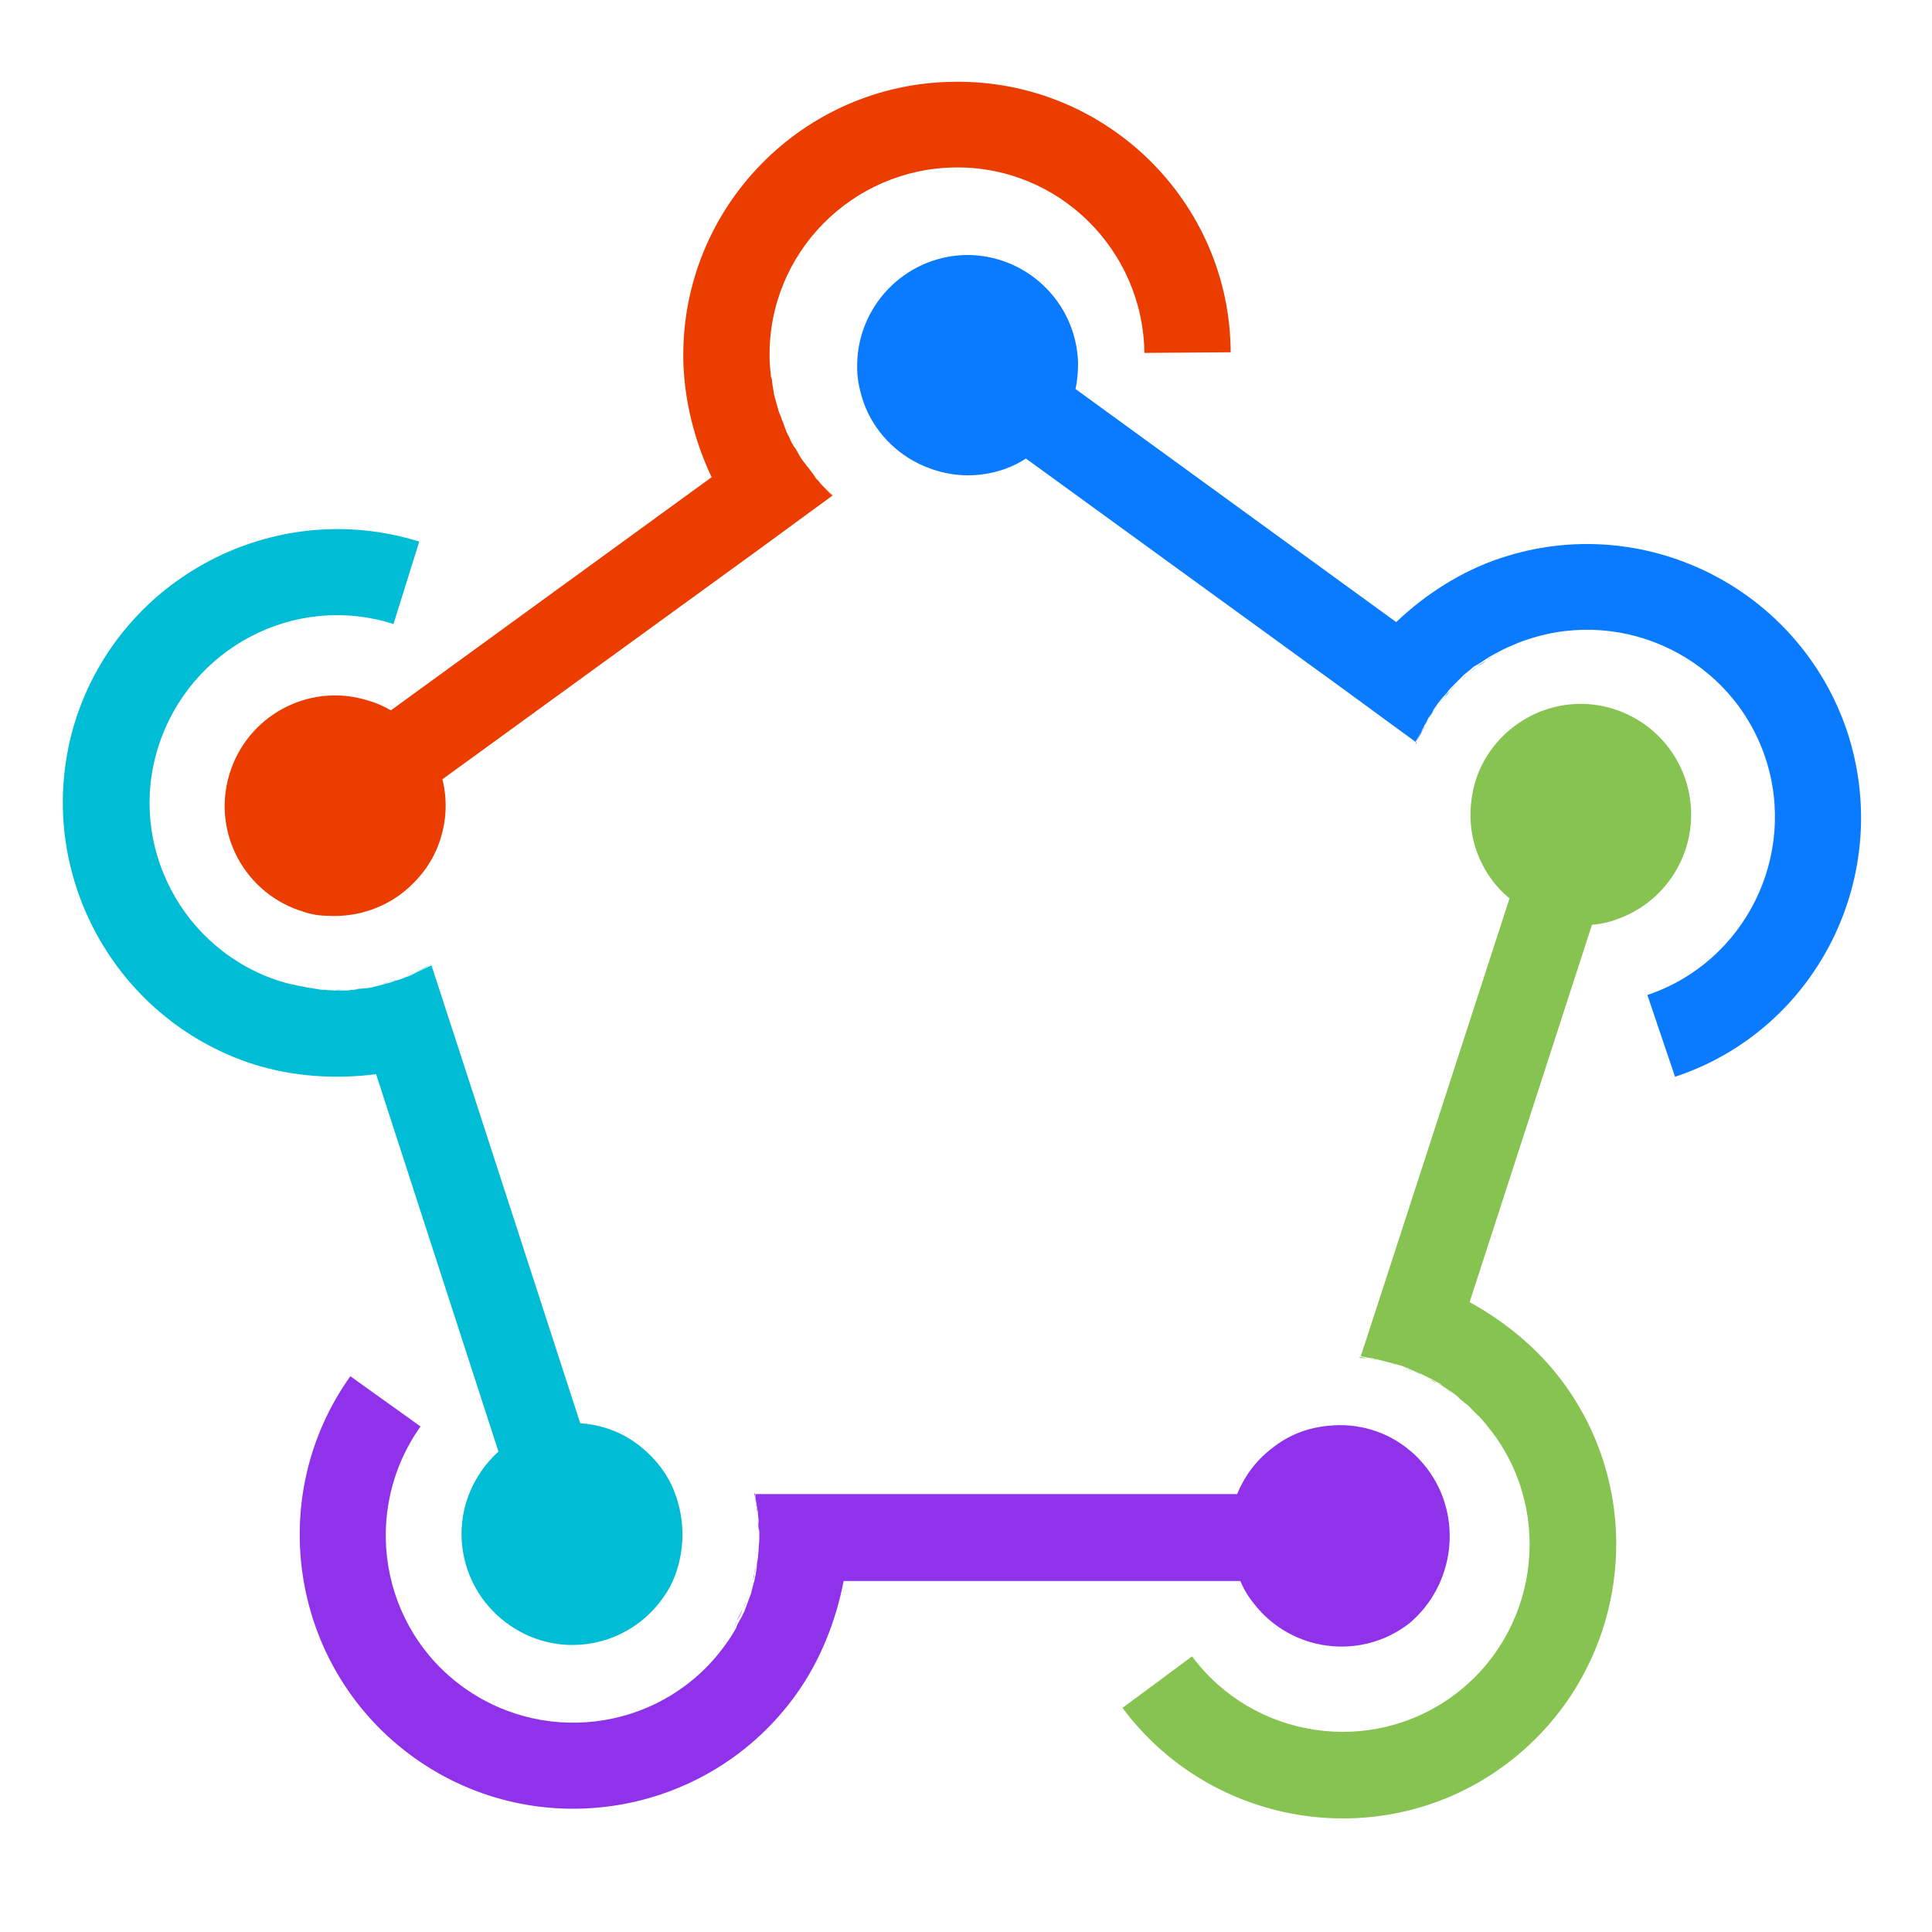
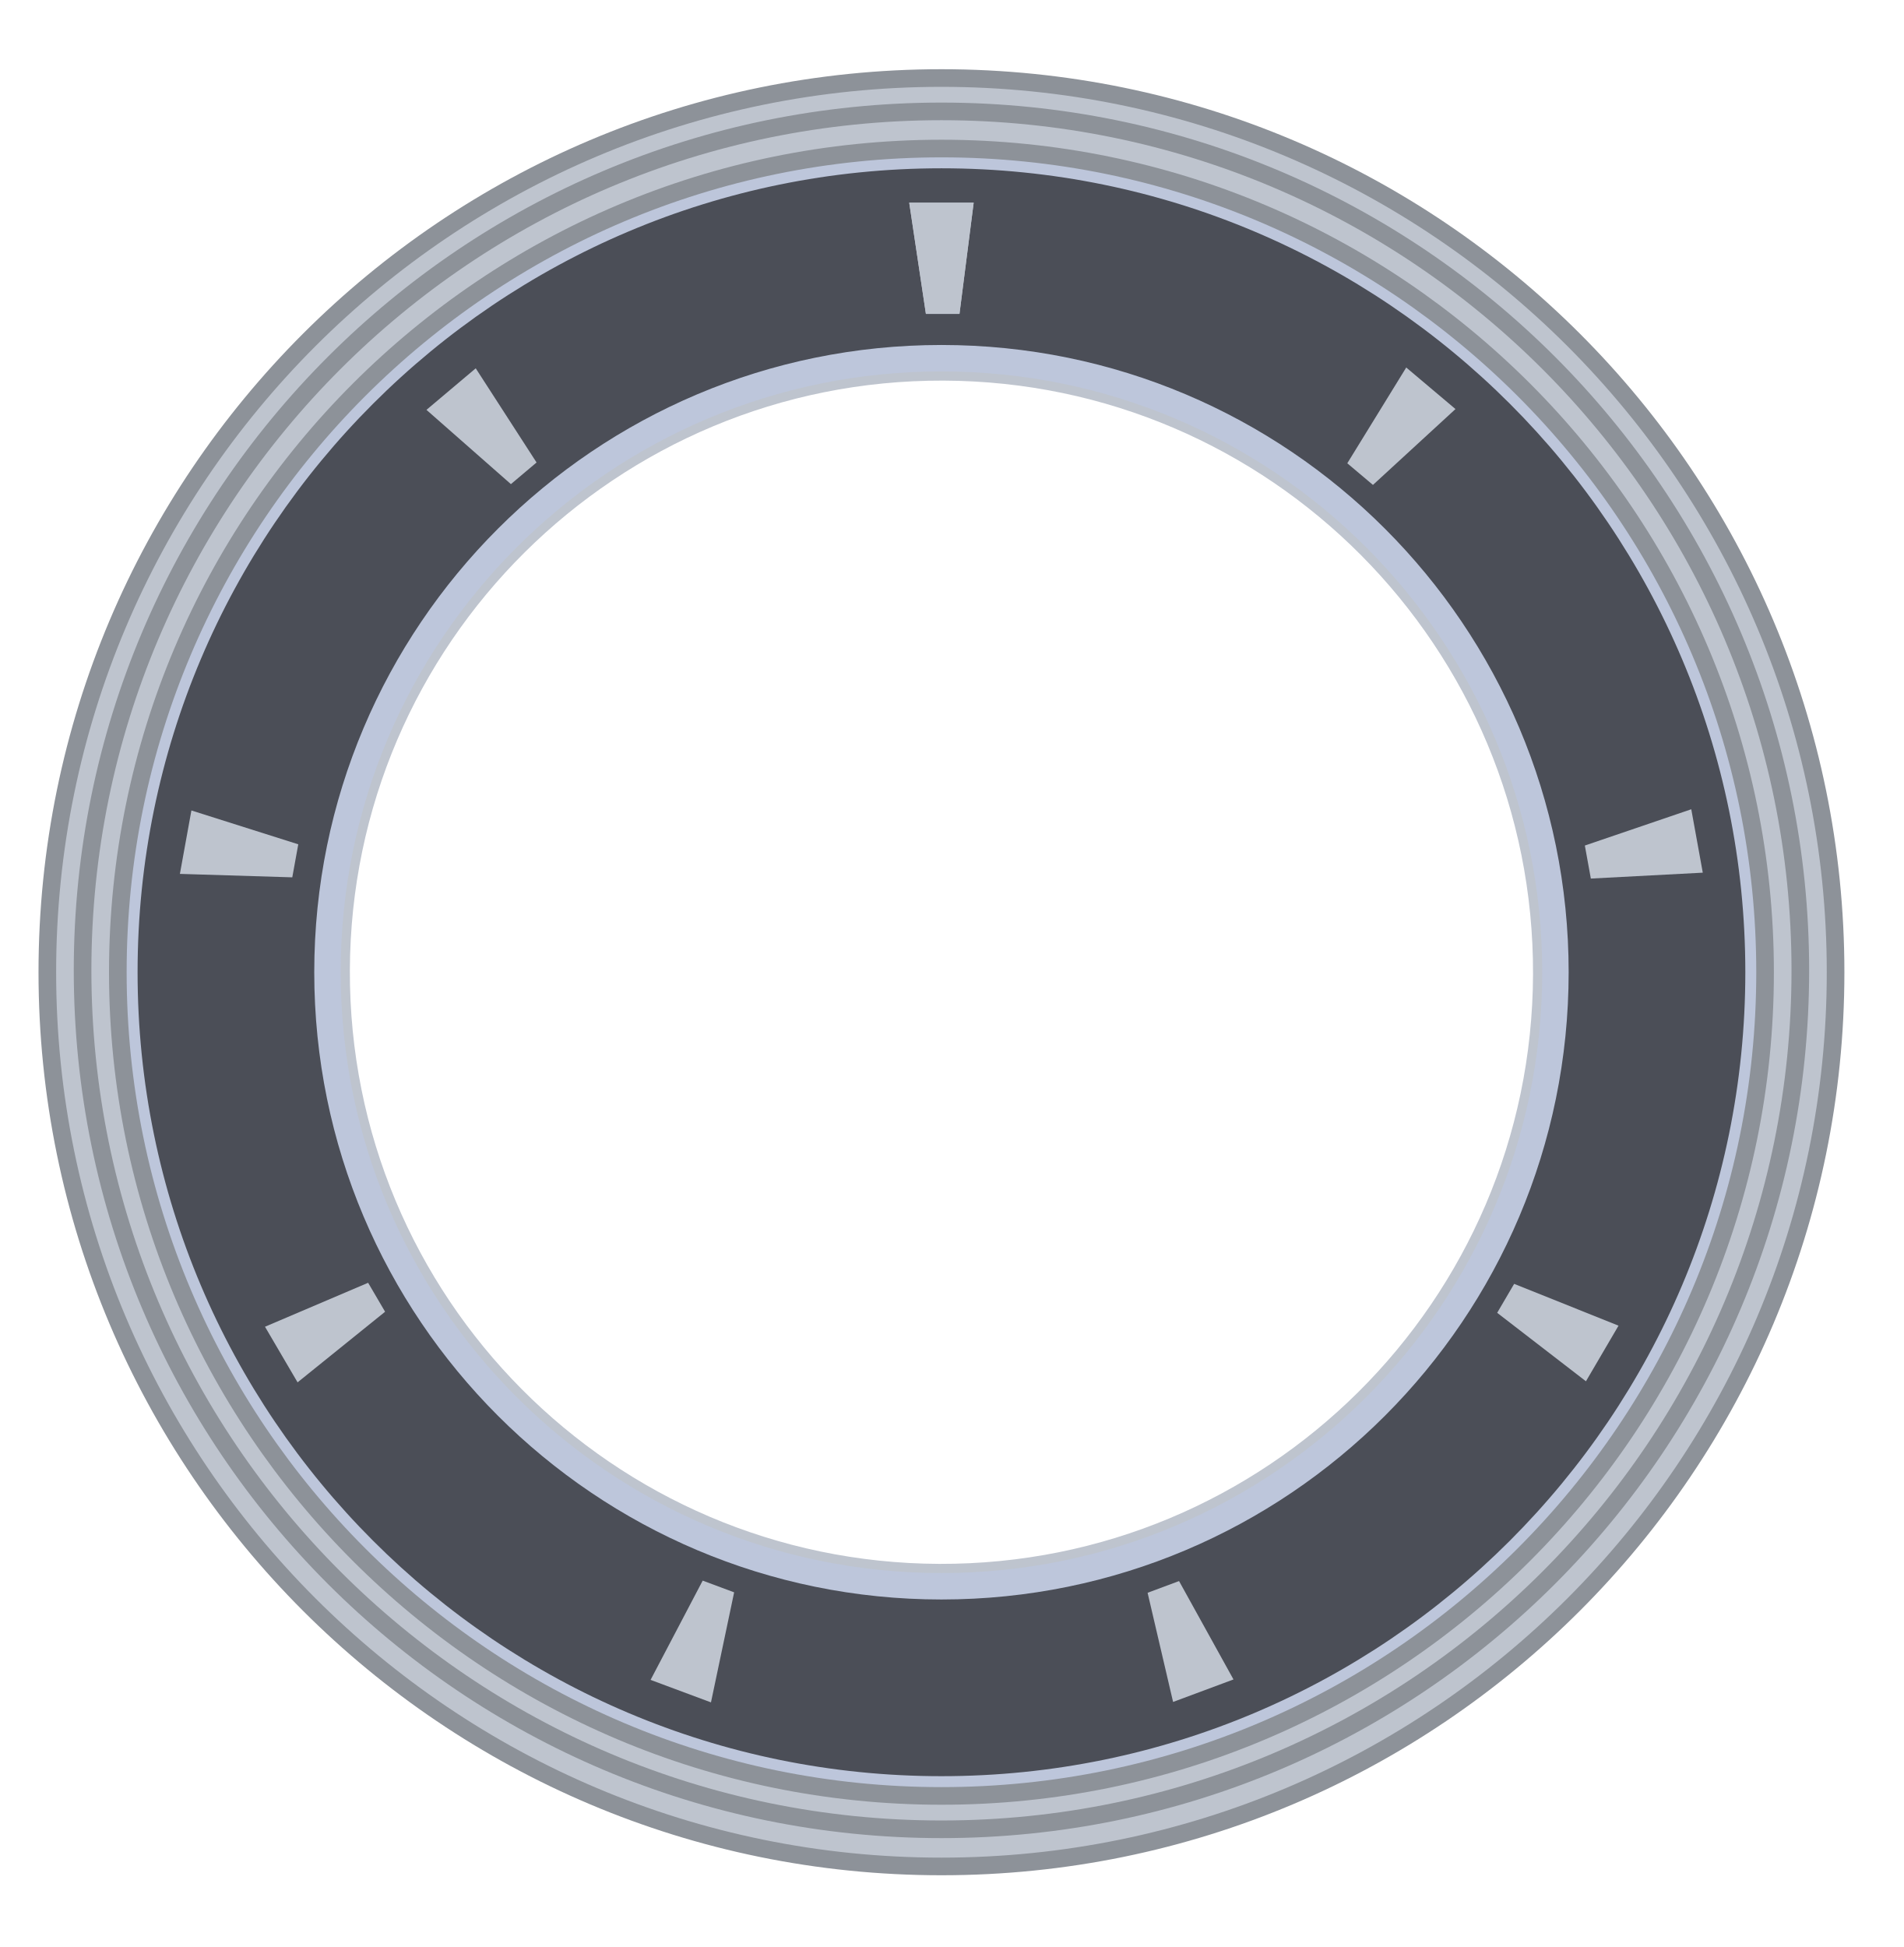
- <svg xmlns="http://www.w3.org/2000/svg" version="1.1" id="Layer_1" x="0px" y="0px" viewBox="0 0 300 300" enable-background="new 0 0 300 300" xml:space="preserve">
+ <svg xmlns="http://www.w3.org/2000/svg" version="1.1" id="Layer_1" x="0px" y="0px" width="216.013px" height="220.899px" viewBox="0 0 216.013 220.899" enable-background="new 0 0 216.013 220.899" xml:space="preserve">
  <g>
+     <path fill="#BEC4CE" d="M106.823,8.973C50.857,8.973,5.489,54.341,5.489,110.306S50.857,211.64,106.823,211.64   c55.964,0,101.333-45.369,101.333-101.334S162.787,8.973,106.823,8.973z M106.591,177.431   c-37.073-0.13-67.021-30.286-66.893-67.357c0.128-37.072,30.288-67.021,67.359-66.891c37.071,0.129,67.02,30.286,66.89,67.358   C173.818,147.611,143.661,177.56,106.591,177.431z" />
+     <path fill="#4B4E57" d="M107.147,17.642c-51.178-0.178-92.812,41.166-92.99,92.343c-0.178,51.177,41.167,92.809,92.345,92.986   c51.177,0.179,92.809-41.165,92.986-92.341C199.666,59.452,158.324,17.82,107.147,17.642z M106.583,179.639   c-38.292-0.134-69.226-31.282-69.093-69.572c0.133-38.292,31.284-69.225,69.575-69.091c38.29,0.133,69.224,31.283,69.09,69.574   C176.021,148.839,144.873,179.771,106.583,179.639z" />
+     <circle fill="none" stroke="#BDC6DB" stroke-width="3" stroke-miterlimit="10" cx="106.823" cy="110.306" r="69.666" />
+     <circle fill="none" stroke="#BDC6DB" stroke-width="2" stroke-miterlimit="10" cx="106.823" cy="110.306" r="92.212" />
+     <circle fill="none" stroke="#8D9299" stroke-width="2" stroke-miterlimit="10" cx="106.823" cy="110.306" r="93.453" />
+     <circle fill="none" stroke="#8D9299" stroke-width="2" stroke-miterlimit="10" cx="106.823" cy="110.306" r="101.453" />
+     <circle fill="none" stroke="#8D9299" stroke-width="2" stroke-miterlimit="10" cx="106.823" cy="110.092" r="97.453" />
    <g>
-       <path fill="#9032E9" d="M114,252.5c-0.5,0.9-1,1.7-1.6,2.5C113,254.2,113.5,253.4,114,252.5z" />
-       <path fill="#9032E9" d="M116.7,246.1c0.1-0.2,0.1-0.5,0.2-0.7h0C116.8,245.6,116.8,245.8,116.7,246.1z" />
-       <path fill="#9032E9" d="M115.3,249.9c-0.3,0.6-0.6,1.2-0.9,1.7C114.8,251.1,115.1,250.5,115.3,249.9z" />
-       <path fill="#9032E9" d="M116.4,247.2c-0.2,0.5-0.4,1.1-0.6,1.6C116,248.3,116.2,247.8,116.4,247.2z" />
-       <path fill="#9032E9" d="M117.3,231.9C117.3,231.9,117.3,231.9,117.3,231.9l13.9,0c0,0,0,0,0,0L117.3,231.9z" />
-       <path fill="#9032E9" d="M116.7,246.1c-0.1,0.4-0.2,0.8-0.3,1.2C116.5,246.8,116.6,246.5,116.7,246.1z" />
-       <path fill="#9032E9" d="M114.5,251.7c-0.2,0.3-0.3,0.6-0.4,0.9C114.2,252.2,114.3,251.9,114.5,251.7z" />
-       <path fill="#9032E9" d="M115.8,248.8c-0.1,0.4-0.3,0.7-0.4,1.1C115.5,249.6,115.6,249.2,115.8,248.8z" />
-       <path fill="#9032E9" d="M116.9,245.3c0.1-0.3,0.1-0.6,0.2-0.9C117.1,244.8,117,245.1,116.9,245.3L116.9,245.3z" />
-       <path fill="#9032E9" d="M117.7,236.1c0,0.5,0,1,0.1,1.5C117.8,237.1,117.8,236.6,117.7,236.1z" />
-       <path fill="#9032E9" d="M117.3,232.6c0,0.1,0,0.1,0,0.2c0.1,0.7,0.2,1.4,0.3,2.1c0-0.3,0-0.6-0.1-0.9c0-0.2,0-0.3-0.1-0.5    c0-0.2-0.1-1.4-0.2-1.6h-0.1C117.2,232.1,117.2,232.4,117.3,232.6z" />
-       <path fill="#9032E9" d="M117.8,238.9c0,0.5-0.1,1-0.1,1.5C117.7,239.9,117.8,239.4,117.8,238.9z" />
-       <path fill="#9032E9" d="M117.6,241.7c-0.1,0.5-0.2,1-0.2,1.6C117.4,242.8,117.5,242.2,117.6,241.7z" />
-       <path fill="#9032E9" d="M221.5,227.9c-0.8-1-1.6-1.9-2.5-2.6c-3.6-3.1-8.3-4.4-12.8-3.9c-3.1,0.3-6.1,1.4-8.7,3.5    c-2.5,1.9-4.3,4.4-5.4,7.1h-60.9h-13.9c0,0.2,0.1,1.4,0.2,1.6c0,0.2,0,0.3,0.1,0.5c0,0.3,0.1,0.6,0.1,0.9c0,0.4,0.1,0.8,0.1,1.3    c0,0.5,0,1,0.1,1.5c0,0.4,0,0.8,0,1.3c0,0.5-0.1,1-0.1,1.5c0,0.4-0.1,0.8-0.1,1.3c-0.1,0.5-0.2,1-0.2,1.6    c-0.1,0.4-0.1,0.8-0.2,1.2c-0.1,0.3-0.1,0.6-0.2,0.9c-0.1,0.2-0.1,0.5-0.2,0.7c-0.1,0.4-0.2,0.8-0.3,1.2c-0.2,0.5-0.4,1.1-0.6,1.6    c-0.1,0.4-0.3,0.7-0.4,1.1c-0.3,0.6-0.6,1.2-0.9,1.7c-0.2,0.3-0.3,0.6-0.4,0.9c-0.5,0.9-1,1.7-1.6,2.5    c-9.3,13.1-27.5,16.1-40.6,6.8c-13.1-9.3-16.1-27.5-6.8-40.6l-10.9-7.8c-13.6,19.1-9.1,45.7,10,59.3c19.1,13.6,45.7,9.1,59.3-10    c3.7-5.2,6.1-11.3,7.3-17.5h61.6c0.5,1.2,1.2,2.4,2.1,3.5c5.8,7.5,16.6,8.9,24.1,3.1C225.9,246.2,227.3,235.4,221.5,227.9z" />
-       <path fill="#9032E9" d="M117.6,234.9c0,0.4,0.1,0.8,0.1,1.3C117.7,235.7,117.6,235.3,117.6,234.9z" />
-       <path fill="#9032E9" d="M117.3,243.3c-0.1,0.4-0.1,0.8-0.2,1.2C117.2,244.1,117.3,243.7,117.3,243.3z" />
-       <path fill="#9032E9" d="M117.7,240.5c0,0.4-0.1,0.8-0.1,1.3C117.6,241.3,117.7,240.9,117.7,240.5z" />
-       <path fill="#9032E9" d="M117.8,237.7c0,0.4,0,0.8,0,1.3C117.8,238.5,117.8,238.1,117.8,237.7z" />
-     </g>
-     <g>
-       <path fill="#86C351" d="M229.8,220.2c0.7,0.7,1.3,1.5,1.9,2.3C231.1,221.6,230.5,220.9,229.8,220.2z" />
-       <path fill="#86C351" d="M224.5,215.6c-0.2-0.1-0.4-0.3-0.6-0.4l0,0C224.1,215.4,224.3,215.5,224.5,215.6z" />
-       <path fill="#86C351" d="M227.7,218.1c0.5,0.4,0.9,0.9,1.4,1.4C228.7,219,228.2,218.5,227.7,218.1z" />
-       <path fill="#86C351" d="M225.5,216.3c0.5,0.3,0.9,0.7,1.3,1.1C226.4,217,226,216.6,225.5,216.3z" />
-       <path fill="#86C351" d="M211.2,210.7C211.2,210.7,211.2,210.7,211.2,210.7l4.3-13.2c0,0,0,0,0,0L211.2,210.7z" />
-       <path fill="#86C351" d="M224.5,215.6c0.3,0.2,0.7,0.4,1,0.7C225.2,216.1,224.8,215.9,224.5,215.6z" />
-       <path fill="#86C351" d="M229.1,219.5c0.2,0.2,0.5,0.4,0.7,0.7C229.6,219.9,229.4,219.7,229.1,219.5z" />
-       <path fill="#86C351" d="M226.9,217.4c0.3,0.2,0.6,0.5,0.9,0.7C227.5,217.8,227.2,217.6,226.9,217.4z" />
-       <path fill="#86C351" d="M223.9,215.2c-0.2-0.2-0.5-0.3-0.7-0.5C223.4,214.9,223.6,215.1,223.9,215.2L223.9,215.2z" />
-       <path fill="#86C351" d="M215.4,211.6c0.5,0.1,1,0.3,1.5,0.4C216.3,211.8,215.9,211.7,215.4,211.6z" />
-       <path fill="#86C351" d="M211.9,210.9c0.1,0,0.1,0,0.2,0c0.7,0.1,1.4,0.2,2,0.4c-0.3-0.1-0.6-0.1-0.9-0.2c-0.2,0-0.3-0.1-0.5-0.1    c-0.2,0-1.3-0.3-1.6-0.3l0,0.1C211.4,210.9,211.6,210.9,211.9,210.9z" />
-       <path fill="#86C351" d="M218,212.4c0.5,0.2,1,0.4,1.4,0.6C219,212.7,218.5,212.6,218,212.4z" />
-       <path fill="#86C351" d="M220.6,213.4c0.5,0.2,0.9,0.5,1.4,0.7C221.6,213.9,221.1,213.7,220.6,213.4z" />
-       <path fill="#86C351" d="M261.6,120.7c-3.2-8.9-13-13.6-21.9-10.4c-1.2,0.4-2.3,1-3.3,1.6c-4,2.5-6.8,6.5-7.7,11    c-0.6,3-0.5,6.2,0.6,9.3c1.1,3,2.8,5.4,5.1,7.3l-18.8,57.9l-4.3,13.2c0.2,0,1.3,0.3,1.6,0.3c0.2,0,0.3,0,0.5,0.1    c0.3,0.1,0.6,0.1,0.9,0.2c0.4,0.1,0.8,0.2,1.2,0.3c0.5,0.1,1,0.3,1.5,0.4c0.4,0.1,0.8,0.2,1.2,0.4c0.5,0.2,1,0.4,1.4,0.6    c0.4,0.2,0.8,0.3,1.2,0.5c0.5,0.2,0.9,0.5,1.4,0.7c0.4,0.2,0.7,0.4,1.1,0.6c0.3,0.1,0.5,0.3,0.7,0.5c0.2,0.1,0.4,0.3,0.6,0.4    c0.3,0.2,0.7,0.4,1,0.7c0.5,0.3,0.9,0.7,1.3,1.1c0.3,0.2,0.6,0.5,0.9,0.7c0.5,0.4,0.9,0.9,1.4,1.4c0.2,0.2,0.5,0.4,0.7,0.7    c0.7,0.7,1.3,1.5,1.9,2.3c9.6,12.9,6.8,31.2-6,40.7c-12.9,9.6-31.2,6.8-40.7-6l-10.8,8c14,18.8,40.7,22.8,59.5,8.8    s22.8-40.7,8.8-59.5c-3.8-5.1-8.9-9.3-14.4-12.3l19-58.6c1.3-0.1,2.7-0.4,4-0.9C260.1,139.5,264.8,129.7,261.6,120.7z" />
-       <path fill="#86C351" d="M214.1,211.3c0.4,0.1,0.8,0.2,1.2,0.3C215,211.5,214.5,211.4,214.1,211.3z" />
-       <path fill="#86C351" d="M222,214.2c0.4,0.2,0.7,0.4,1.1,0.6C222.8,214.5,222.4,214.3,222,214.2z" />
-       <path fill="#86C351" d="M219.5,212.9c0.4,0.2,0.8,0.3,1.2,0.5C220.3,213.3,219.9,213.1,219.5,212.9z" />
-       <path fill="#86C351" d="M216.8,212c0.4,0.1,0.8,0.2,1.2,0.4C217.6,212.2,217.2,212.1,216.8,212z" />
-     </g>
-     <g>
-       <path fill="#0A7BFF" d="M234.4,100.6c0.9-0.4,1.8-0.8,2.8-1.1C236.2,99.8,235.3,100.2,234.4,100.6z" />
-       <path fill="#0A7BFF" d="M228.5,104.2c-0.2,0.2-0.4,0.3-0.6,0.5l0,0C228.1,104.5,228.3,104.4,228.5,104.2z" />
-       <path fill="#0A7BFF" d="M231.8,101.9c0.6-0.3,1.1-0.6,1.7-0.9C233,101.3,232.4,101.6,231.8,101.9z" />
-       <path fill="#0A7BFF" d="M229.4,103.5c0.5-0.3,1-0.6,1.4-0.9C230.4,102.8,229.9,103.1,229.4,103.5z" />
-       <path fill="#0A7BFF" d="M219.7,115.3C219.7,115.3,219.7,115.3,219.7,115.3l-11.2-8.2c0,0,0,0,0,0L219.7,115.3z" />
-       <path fill="#0A7BFF" d="M228.5,104.2c0.3-0.3,0.6-0.5,1-0.7C229.1,103.7,228.8,104,228.5,104.2z" />
-       <path fill="#0A7BFF" d="M233.5,101c0.3-0.1,0.6-0.3,0.9-0.4C234.1,100.7,233.8,100.9,233.5,101z" />
-       <path fill="#0A7BFF" d="M230.8,102.5c0.3-0.2,0.6-0.4,1-0.6C231.5,102.1,231.2,102.3,230.8,102.5z" />
-       <path fill="#0A7BFF" d="M227.9,104.7c-0.2,0.2-0.5,0.4-0.7,0.6C227.4,105,227.7,104.9,227.9,104.7L227.9,104.7z" />
-       <path fill="#0A7BFF" d="M221.8,111.6c0.3-0.4,0.6-0.8,0.8-1.3C222.3,110.8,222.1,111.2,221.8,111.6z" />
-       <path fill="#0A7BFF" d="M220.1,114.8c0-0.1,0.1-0.1,0.1-0.2c0.3-0.6,0.6-1.2,1-1.8c-0.1,0.3-0.3,0.5-0.4,0.8    c-0.1,0.1-0.1,0.3-0.2,0.4c-0.1,0.2-0.7,1.2-0.8,1.4l0.1,0.1C219.9,115.2,220,115,220.1,114.8z" />
-       <path fill="#0A7BFF" d="M223.4,109.3c0.3-0.4,0.6-0.8,1-1.2C224,108.6,223.7,108.9,223.4,109.3z" />
-       <path fill="#0A7BFF" d="M225.2,107.2c0.4-0.4,0.7-0.7,1.1-1.1C225.9,106.5,225.5,106.8,225.2,107.2z" />
-       <path fill="#0A7BFF" d="M286.8,113.5c-7.5-22.2-31.6-34.3-53.9-26.8c-6,2-11.6,5.6-16.1,9.9l-49.8-36.2c0.3-1.3,0.4-2.7,0.4-4.1    c-0.3-9.5-8.2-16.9-17.6-16.7c-9.5,0.3-16.9,8.2-16.7,17.6c0,1.2,0.2,2.5,0.5,3.6c1.1,4.6,4.1,8.4,8.1,10.7    c2.7,1.5,5.8,2.4,9.1,2.3c3.1-0.1,6.1-1,8.5-2.6l49.3,35.8l11.2,8.2c0.1-0.2,0.7-1.2,0.8-1.4c0.1-0.1,0.1-0.3,0.2-0.4    c0.1-0.3,0.3-0.5,0.4-0.8c0.2-0.4,0.4-0.7,0.6-1.1c0.3-0.4,0.6-0.8,0.8-1.3c0.2-0.3,0.5-0.7,0.7-1c0.3-0.4,0.6-0.8,1-1.2    c0.3-0.3,0.5-0.6,0.8-1c0.4-0.4,0.7-0.7,1.1-1.1c0.3-0.3,0.6-0.6,0.9-0.9c0.2-0.2,0.4-0.4,0.7-0.6c0.2-0.2,0.4-0.3,0.6-0.5    c0.3-0.3,0.6-0.5,1-0.7c0.5-0.3,1-0.6,1.4-0.9c0.3-0.2,0.6-0.4,1-0.6c0.6-0.3,1.1-0.6,1.7-0.9c0.3-0.1,0.6-0.3,0.9-0.4    c0.9-0.4,1.8-0.8,2.8-1.1c15.2-5.1,31.8,3.1,36.9,18.3c5.1,15.2-3.1,31.8-18.3,36.9l4.3,12.7C282.2,159.9,294.2,135.8,286.8,113.5    z" />
-       <path fill="#0A7BFF" d="M221.1,112.7c0.2-0.4,0.4-0.7,0.6-1.1C221.6,112,221.4,112.4,221.1,112.7z" />
-       <path fill="#0A7BFF" d="M226.3,106.1c0.3-0.3,0.6-0.6,0.9-0.9C226.9,105.5,226.6,105.8,226.3,106.1z" />
-       <path fill="#0A7BFF" d="M224.4,108.2c0.3-0.3,0.5-0.6,0.8-1C224.9,107.5,224.6,107.8,224.4,108.2z" />
-       <path fill="#0A7BFF" d="M222.6,110.4c0.2-0.3,0.5-0.7,0.7-1C223.1,109.7,222.9,110,222.6,110.4z" />
-     </g>
-     <g>
-       <path fill="#EB3D00" d="M119.7,58.5c-0.1-1-0.2-2-0.2-3C119.5,56.5,119.6,57.5,119.7,58.5z" />
-       <path fill="#EB3D00" d="M121.4,65.2c0.1,0.2,0.2,0.5,0.3,0.7l0,0C121.5,65.7,121.4,65.5,121.4,65.2z" />
-       <path fill="#EB3D00" d="M120.2,61.3c-0.1-0.6-0.2-1.3-0.3-1.9C120,60.1,120.1,60.7,120.2,61.3z" />
-       <path fill="#EB3D00" d="M120.9,64.1c-0.2-0.5-0.3-1.1-0.5-1.7C120.6,63,120.8,63.6,120.9,64.1z" />
-       <path fill="#EB3D00" d="M129.2,77C129.2,77,129.2,77,129.2,77L118,85.2c0,0,0,0,0,0L129.2,77z" />
-       <path fill="#EB3D00" d="M121.4,65.2c-0.1-0.4-0.3-0.8-0.4-1.1C121.1,64.5,121.2,64.9,121.4,65.2z" />
-       <path fill="#EB3D00" d="M119.9,59.4c0-0.3-0.1-0.6-0.2-1C119.8,58.8,119.8,59.1,119.9,59.4z" />
-       <path fill="#EB3D00" d="M120.5,62.4c-0.1-0.4-0.2-0.7-0.3-1.1C120.3,61.7,120.4,62.1,120.5,62.4z" />
-       <path fill="#EB3D00" d="M121.6,66c0.1,0.3,0.2,0.5,0.3,0.8C121.8,66.5,121.7,66.2,121.6,66L121.6,66z" />
-       <path fill="#EB3D00" d="M126.4,73.9c-0.3-0.4-0.6-0.8-0.9-1.2C125.7,73.1,126,73.5,126.4,73.9z" />
-       <path fill="#EB3D00" d="M128.8,76.5c-0.1-0.1-0.1-0.1-0.2-0.2c-0.5-0.5-1-1-1.4-1.5c0.2,0.2,0.4,0.5,0.6,0.7    c0.1,0.1,0.2,0.2,0.3,0.3c0.2,0.2,0.9,1,1.1,1.2l0.1-0.1C129.2,76.8,129,76.7,128.8,76.5z" />
-       <path fill="#EB3D00" d="M124.7,71.7c-0.3-0.4-0.6-0.9-0.8-1.3C124.1,70.8,124.4,71.2,124.7,71.7z" />
-       <path fill="#EB3D00" d="M123.2,69.3c-0.3-0.5-0.5-0.9-0.7-1.4C122.7,68.4,122.9,68.8,123.2,69.3z" />
-       <path fill="#EB3D00" d="M148.2,12.7c-23.5,0.2-42.4,19.5-42.1,43c0.1,6.3,1.7,12.7,4.4,18.4l-49.8,36.2c-1.2-0.7-2.4-1.2-3.8-1.6    c-9.1-2.7-18.6,2.5-21.3,11.6c-2.7,9.1,2.5,18.6,11.6,21.3c1.2,0.4,2.4,0.6,3.6,0.6c4.7,0.3,9.3-1.3,12.7-4.4    c2.3-2.1,4.1-4.7,5-7.9c0.9-3,0.9-6.1,0.2-8.9L118,85.2l11.2-8.2c-0.2-0.2-0.9-1-1.1-1.2c-0.1-0.1-0.2-0.2-0.3-0.3    c-0.2-0.2-0.4-0.4-0.6-0.7c-0.3-0.3-0.6-0.6-0.8-1c-0.3-0.4-0.6-0.8-0.9-1.2c-0.3-0.3-0.5-0.7-0.8-1c-0.3-0.4-0.6-0.9-0.8-1.3    c-0.2-0.4-0.4-0.7-0.7-1.1c-0.3-0.5-0.5-0.9-0.7-1.4c-0.2-0.4-0.4-0.7-0.5-1.1c-0.1-0.3-0.2-0.5-0.3-0.8c-0.1-0.2-0.2-0.5-0.3-0.7    c-0.1-0.4-0.3-0.8-0.4-1.1c-0.2-0.5-0.3-1.1-0.5-1.7c-0.1-0.4-0.2-0.7-0.3-1.1c-0.1-0.6-0.2-1.3-0.3-1.9c0-0.3-0.1-0.6-0.2-1    c-0.1-1-0.2-2-0.2-3c-0.2-16.1,12.8-29.2,28.8-29.4c16.1-0.2,29.2,12.8,29.4,28.8l13.4-0.1C191,31.3,171.7,12.4,148.2,12.7z" />
-       <path fill="#EB3D00" d="M127.2,74.8c-0.3-0.3-0.6-0.6-0.8-1C126.6,74.2,126.9,74.5,127.2,74.8z" />
-       <path fill="#EB3D00" d="M122.5,67.9c-0.2-0.4-0.4-0.7-0.5-1.1C122.1,67.1,122.3,67.5,122.5,67.9z" />
-       <path fill="#EB3D00" d="M123.8,70.4c-0.2-0.4-0.4-0.7-0.7-1.1C123.4,69.7,123.6,70,123.8,70.4z" />
-       <path fill="#EB3D00" d="M125.4,72.7c-0.3-0.3-0.5-0.7-0.8-1C124.9,72,125.2,72.4,125.4,72.7z" />
-     </g>
-     <g>
-       <path fill="#00BCD4" d="M46.3,153.2c-1-0.2-1.9-0.4-2.9-0.7C44.4,152.7,45.4,153,46.3,153.2z" />
-       <path fill="#00BCD4" d="M53.3,153.7c0.2,0,0.5,0,0.7,0l0,0C53.8,153.7,53.6,153.7,53.3,153.7z" />
-       <path fill="#00BCD4" d="M49.2,153.6c-0.6-0.1-1.3-0.2-1.9-0.3C47.9,153.4,48.6,153.5,49.2,153.6z" />
-       <path fill="#00BCD4" d="M52.1,153.8c-0.6,0-1.1,0-1.7-0.1C50.9,153.7,51.5,153.8,52.1,153.8z" />
-       <path fill="#00BCD4" d="M66.9,149.9C66.9,149.9,66.9,149.9,66.9,149.9l4.3,13.2c0,0,0,0,0,0L66.9,149.9z" />
-       <path fill="#00BCD4" d="M53.3,153.7c-0.4,0-0.8,0-1.2,0C52.5,153.8,52.9,153.7,53.3,153.7z" />
-       <path fill="#00BCD4" d="M47.3,153.3c-0.3-0.1-0.6-0.1-1-0.2C46.7,153.2,47,153.3,47.3,153.3z" />
-       <path fill="#00BCD4" d="M50.4,153.7c-0.4,0-0.8,0-1.1-0.1C49.6,153.7,50,153.7,50.4,153.7z" />
-       <path fill="#00BCD4" d="M54.1,153.7c0.3,0,0.6,0,0.9-0.1C54.6,153.7,54.3,153.7,54.1,153.7L54.1,153.7z" />
-       <path fill="#00BCD4" d="M63.1,151.6c-0.5,0.2-0.9,0.4-1.4,0.5C62.1,152,62.6,151.8,63.1,151.6z" />
-       <path fill="#00BCD4" d="M66.3,150.1c-0.1,0-0.1,0.1-0.2,0.1c-0.6,0.3-1.2,0.6-1.9,0.9c0.3-0.1,0.5-0.2,0.8-0.4    c0.1-0.1,0.3-0.1,0.4-0.2c0.2-0.1,1.2-0.6,1.5-0.7l0-0.1C66.7,149.9,66.5,150,66.3,150.1z" />
-       <path fill="#00BCD4" d="M60.4,152.5c-0.5,0.1-1,0.3-1.5,0.4C59.4,152.8,59.9,152.7,60.4,152.5z" />
-       <path fill="#00BCD4" d="M57.7,153.2c-0.5,0.1-1,0.2-1.6,0.2C56.7,153.4,57.2,153.3,57.7,153.2z" />
-       <path fill="#00BCD4" d="M104.5,231.1c-1.2-2.8-3.3-5.3-6-7.2c-2.6-1.8-5.5-2.7-8.4-2.9l-18.8-57.9l-4.3-13.2    c-0.2,0.1-1.3,0.6-1.5,0.7c-0.1,0.1-0.3,0.1-0.4,0.2c-0.3,0.1-0.5,0.2-0.8,0.4c-0.4,0.2-0.8,0.4-1.2,0.5c-0.5,0.2-0.9,0.4-1.4,0.5    c-0.4,0.1-0.8,0.3-1.2,0.4c-0.5,0.1-1,0.3-1.5,0.4c-0.4,0.1-0.8,0.2-1.2,0.3c-0.5,0.1-1,0.2-1.6,0.2c-0.4,0.1-0.8,0.1-1.2,0.2    c-0.3,0-0.6,0-0.9,0.1c-0.2,0-0.5,0-0.7,0c-0.4,0-0.8,0-1.2,0c-0.6,0-1.1,0-1.7-0.1c-0.4,0-0.8,0-1.1-0.1    c-0.6-0.1-1.3-0.2-1.9-0.3c-0.3-0.1-0.6-0.1-1-0.2c-1-0.2-1.9-0.4-2.9-0.7c-15.3-4.8-23.9-21.2-19-36.5s21.2-23.9,36.5-19l4-12.8    c-22.4-7-46.3,5.5-53.4,27.8c-7,22.4,5.5,46.3,27.8,53.4c6.1,1.9,12.6,2.3,18.9,1.5l19,58.6c-1,0.9-1.9,1.9-2.7,3.1    c-5.4,7.8-3.4,18.5,4.5,23.9c7.8,5.4,18.5,3.4,23.9-4.5c0.7-1,1.3-2.1,1.7-3.2C106.5,240.2,106.3,235.3,104.5,231.1z" />
-       <path fill="#00BCD4" d="M64.2,151.1c-0.4,0.2-0.8,0.4-1.2,0.5C63.5,151.5,63.9,151.3,64.2,151.1z" />
-       <path fill="#00BCD4" d="M56.2,153.5c-0.4,0.1-0.8,0.1-1.2,0.2C55.3,153.6,55.7,153.5,56.2,153.5z" />
-       <path fill="#00BCD4" d="M58.9,152.9c-0.4,0.1-0.8,0.2-1.2,0.3C58.1,153.1,58.5,153,58.9,152.9z" />
-       <path fill="#00BCD4" d="M61.6,152.1c-0.4,0.1-0.8,0.3-1.2,0.4C60.8,152.4,61.2,152.3,61.6,152.1z" />
+       <polygon fill="#BEC4CE" points="103.166,22.998 110.479,22.998 108.867,35.615 105.059,35.615   " />
+       <polygon fill="#BEC4CE" points="48.389,46.501 53.979,41.787 60.881,52.472 57.97,54.927   " />
+       <polygon fill="#BEC4CE" points="20.412,99.148 21.718,91.953 33.844,95.792 33.164,99.539   " />
+       <polygon fill="#BEC4CE" points="33.765,156.836 30.068,150.526 41.77,145.539 43.695,148.825   " />
+       <polygon fill="#BEC4CE" points="80.671,193.145 73.818,190.593 79.731,179.331 83.3,180.66   " />
+       <polygon fill="#BEC4CE" points="139.959,190.544 133.105,193.096 130.213,180.71 133.782,179.381   " />
+       <polygon fill="#BEC4CE" points="183.647,150.405 179.951,156.715 169.879,148.947 171.804,145.661   " />
+       <polygon fill="#BEC4CE" points="191.902,91.815 193.208,99.01 180.506,99.678 179.826,95.931   " />
+       <polygon fill="#BEC4CE" points="159.559,41.696 165.148,46.41 155.783,55.017 152.871,52.562   " />
+       <polygon fill="#BEC4CE" points="103.166,22.998 110.479,22.998 108.867,35.615 105.059,35.615   " />
    </g>
  </g>
+   <g>
+ </g>
+   <g>
+ </g>
+   <g>
+ </g>
+   <g>
+ </g>
+   <g>
+ </g>
+   <g>
+ </g>
+   <g>
+ </g>
+   <g>
+ </g>
+   <g>
+ </g>
+   <g>
+ </g>
+   <g>
+ </g>
+   <g>
+ </g>
+   <g>
+ </g>
+   <g>
+ </g>
+   <g>
+ </g>
</svg>
